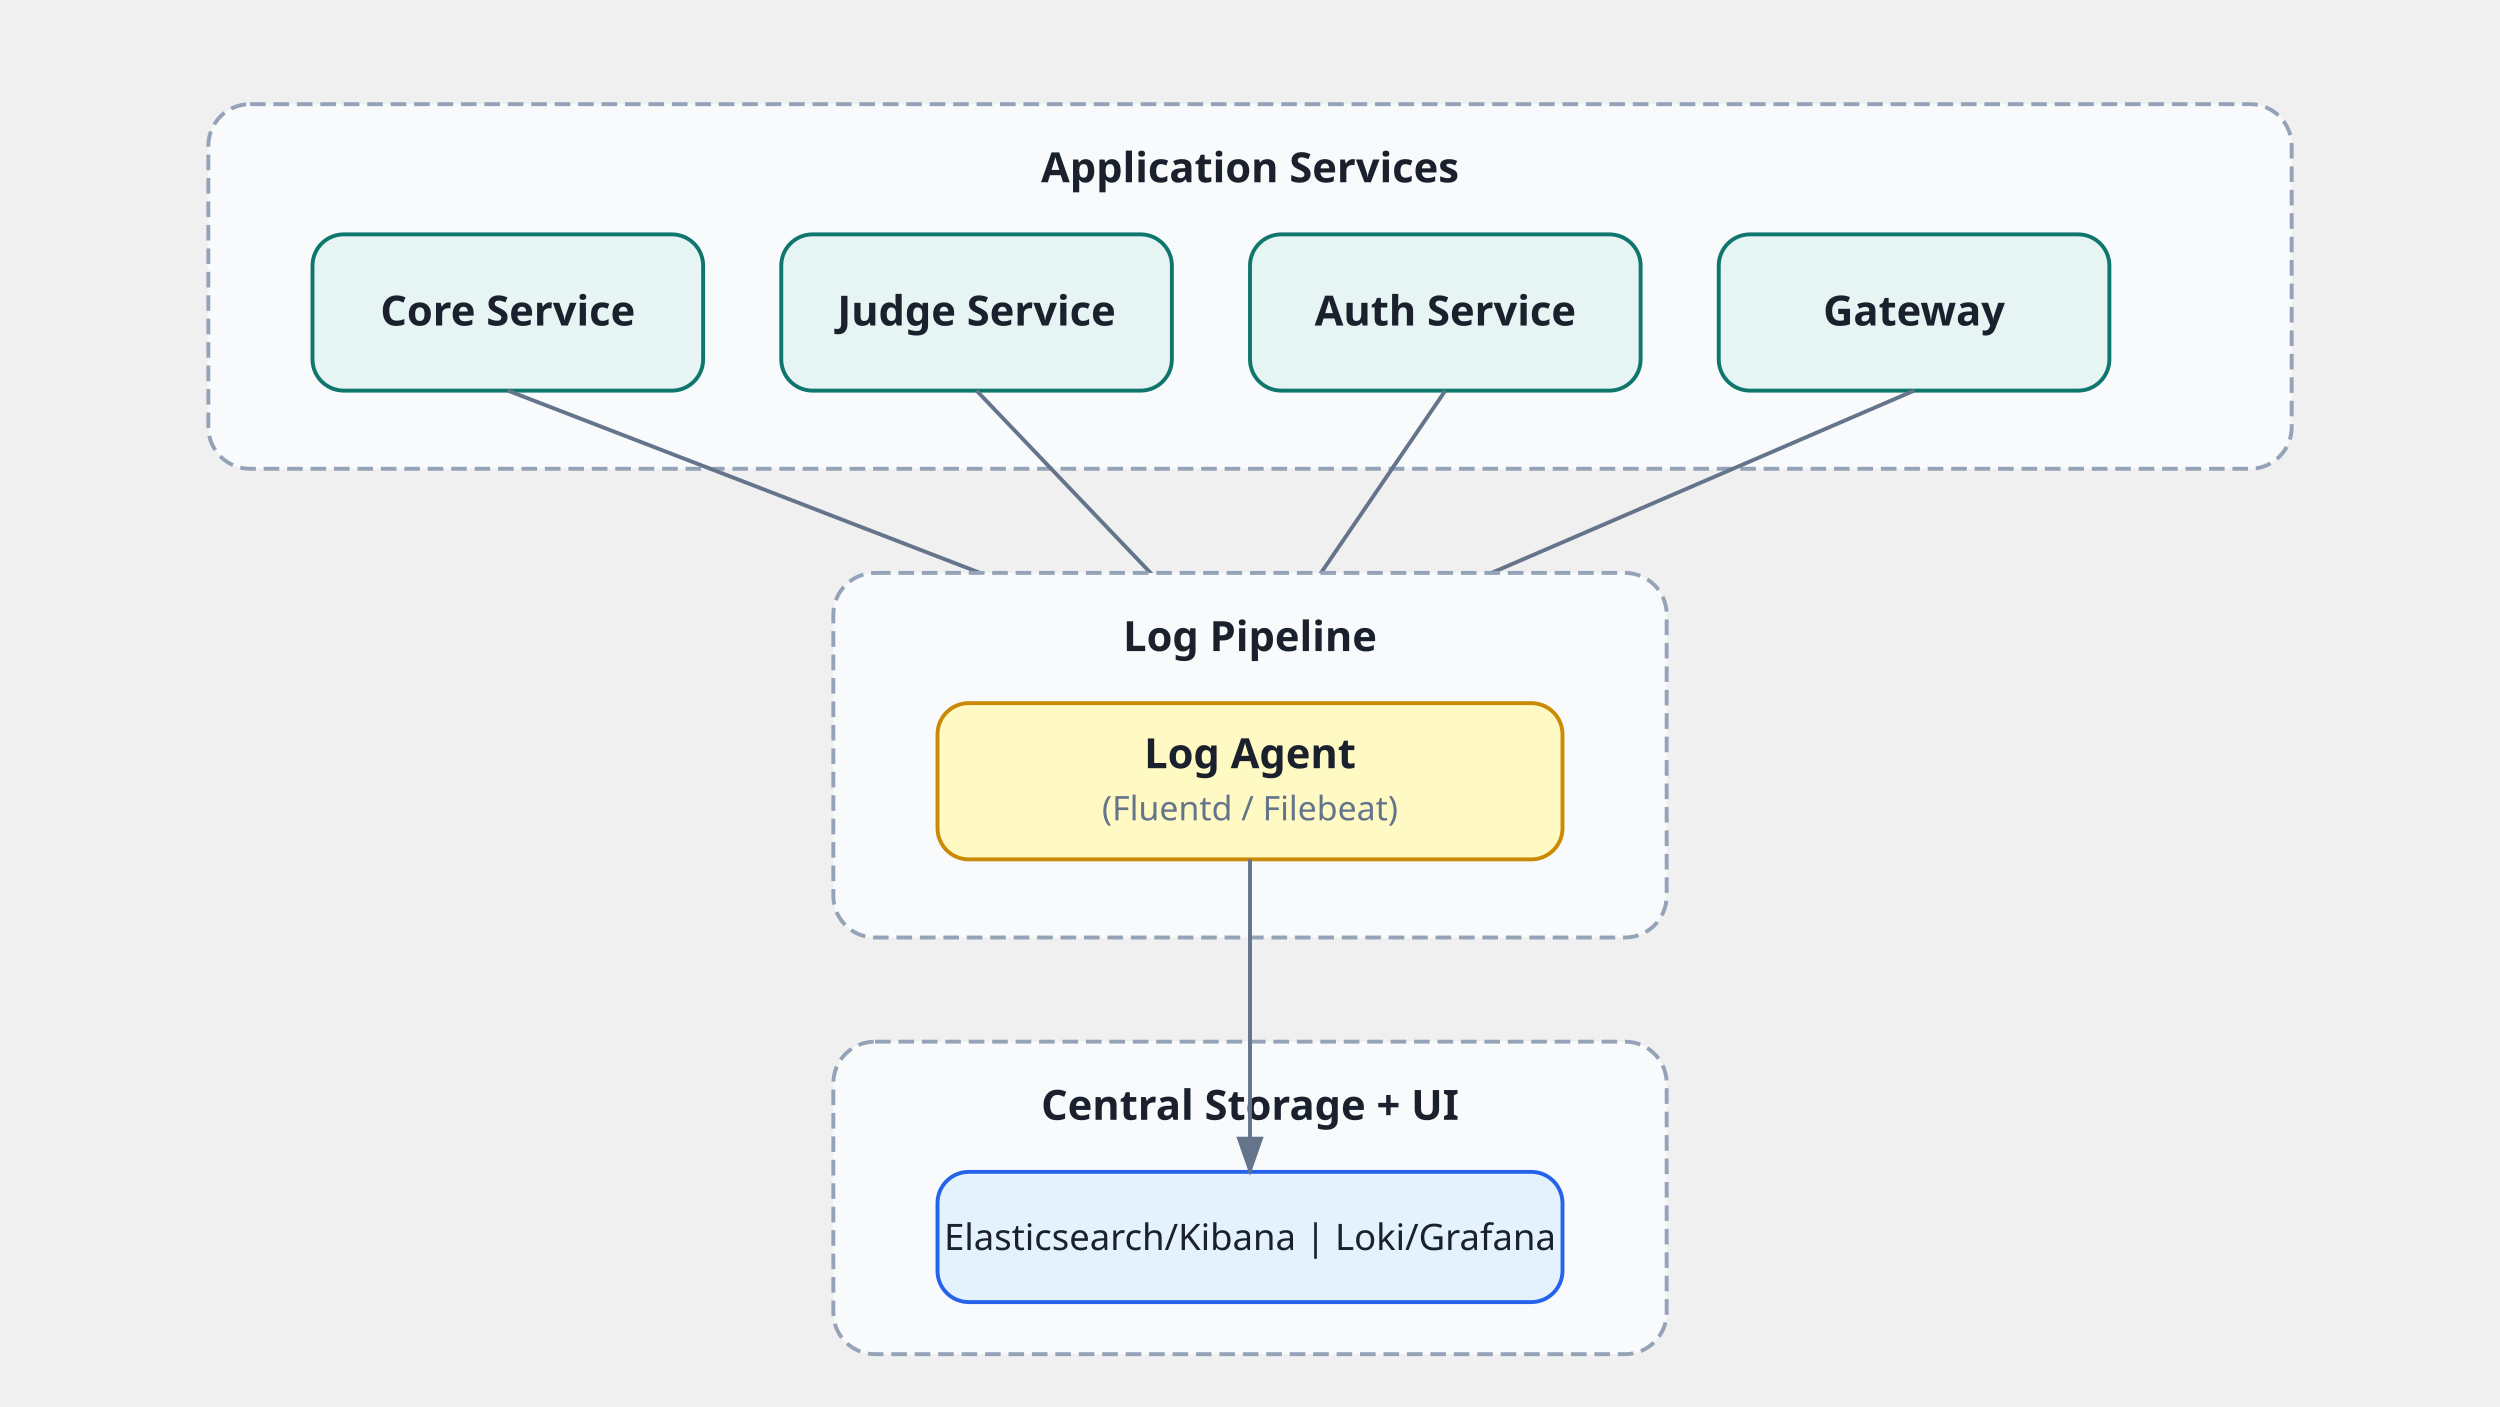
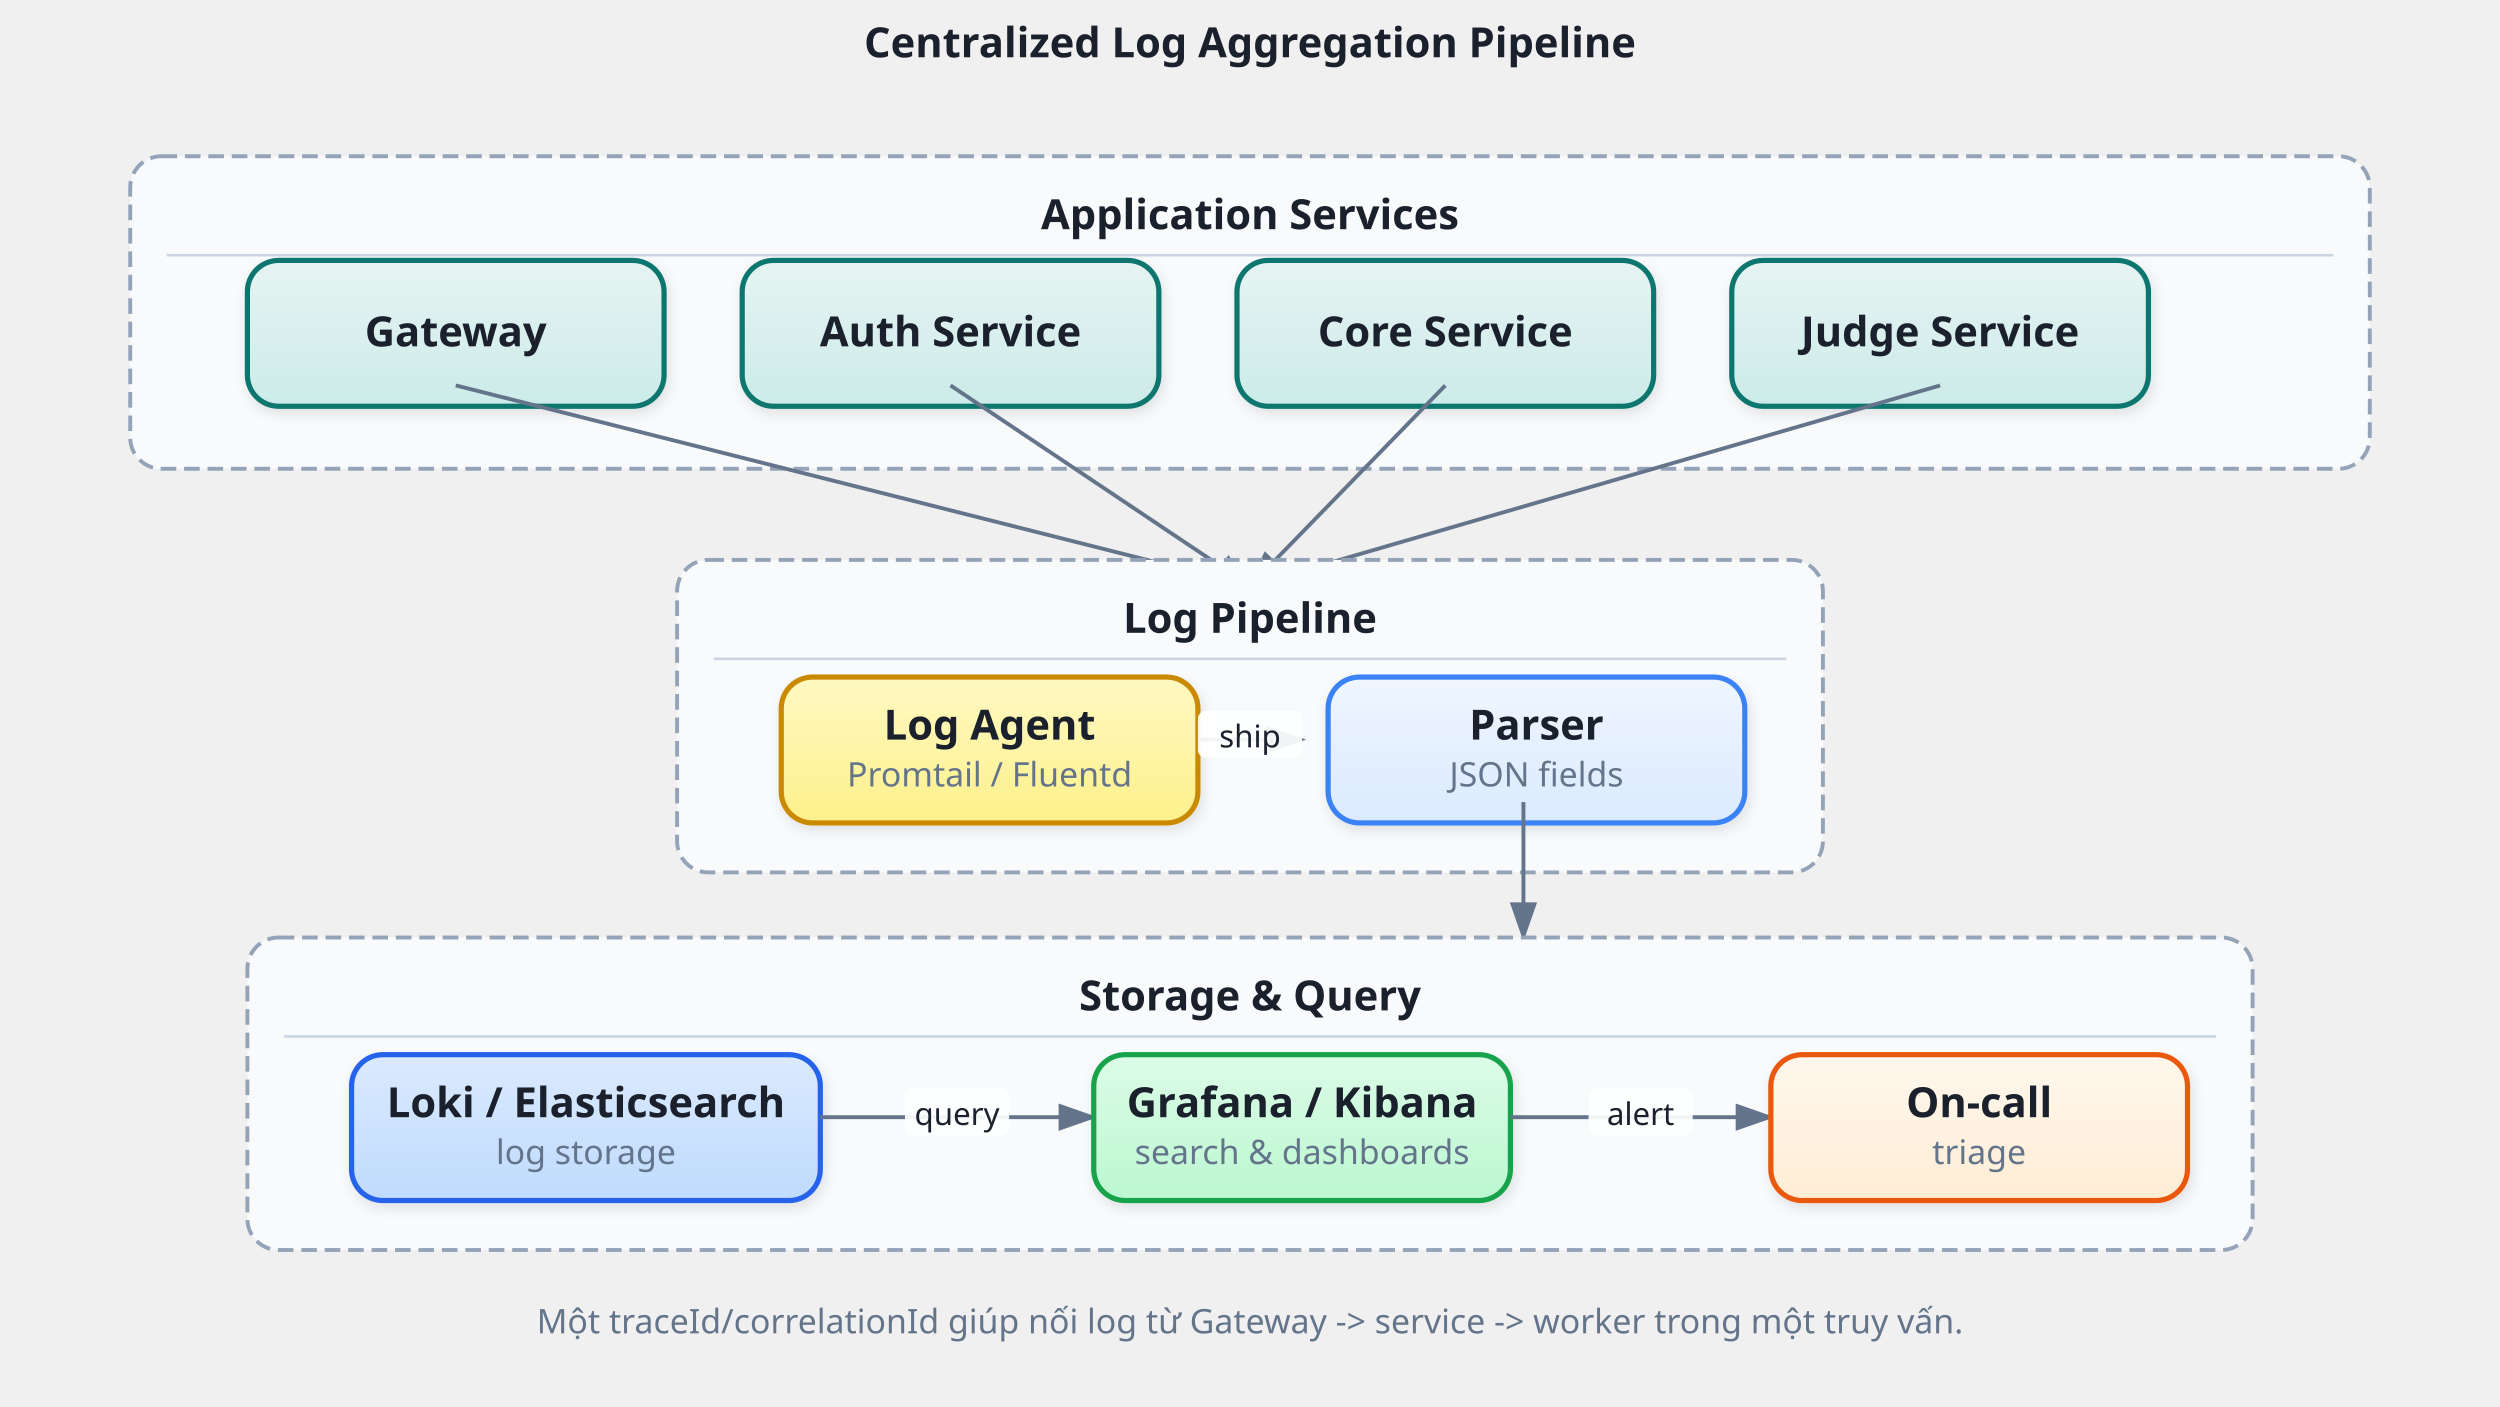
<svg xmlns="http://www.w3.org/2000/svg" viewBox="0 0 960 540" width="100%" height="100%">
  <defs>
    <marker id="arrowhead" markerWidth="10" markerHeight="7" refX="9" refY="3.5" orient="auto">
      <polygon points="0 0, 10 3.5, 0 7" fill="#64748b" />
    </marker>
+     <marker id="arrowhead-danger" markerWidth="10" markerHeight="7" refX="9" refY="3.5" orient="auto">
+       <polygon points="0 0, 10 3.5, 0 7" fill="#dc2626" />
+     </marker>
+     <filter id="shadow" x="-4%" y="-4%" width="108%" height="116%">
+       <feDropShadow dx="1" dy="2" stdDeviation="2.5" flood-color="#0000001a" />
+     </filter>
+     <linearGradient id="grad-service" x1="0" y1="0" x2="0" y2="1">
+       <stop offset="0%" stop-color="#e6f4f3" />
+       <stop offset="100%" stop-color="#ccebe8" />
+     </linearGradient>
+     <linearGradient id="grad-storage" x1="0" y1="0" x2="0" y2="1">
+       <stop offset="0%" stop-color="#dbeafe" />
+       <stop offset="100%" stop-color="#bfdbfe" />
+     </linearGradient>
+     <linearGradient id="grad-event" x1="0" y1="0" x2="0" y2="1">
+       <stop offset="0%" stop-color="#fef9c3" />
+       <stop offset="100%" stop-color="#fef08a" />
+     </linearGradient>
+     <linearGradient id="grad-success" x1="0" y1="0" x2="0" y2="1">
+       <stop offset="0%" stop-color="#dcfce7" />
+       <stop offset="100%" stop-color="#bbf7d0" />
+     </linearGradient>
+     <linearGradient id="grad-danger" x1="0" y1="0" x2="0" y2="1">
+       <stop offset="0%" stop-color="#fee2e2" />
+       <stop offset="100%" stop-color="#fecaca" />
+     </linearGradient>
+     <linearGradient id="grad-warning" x1="0" y1="0" x2="0" y2="1">
+       <stop offset="0%" stop-color="#fff7ed" />
+       <stop offset="100%" stop-color="#ffedd5" />
+     </linearGradient>
+     <linearGradient id="grad-info" x1="0" y1="0" x2="0" y2="1">
+       <stop offset="0%" stop-color="#eff6ff" />
+       <stop offset="100%" stop-color="#dbeafe" />
+     </linearGradient>
+     <linearGradient id="grad-highlight" x1="0" y1="0" x2="0" y2="1">
+       <stop offset="0%" stop-color="#f5f3ff" />
+       <stop offset="100%" stop-color="#ede9fe" />
+     </linearGradient>
+     <linearGradient id="grad-legacy" x1="0" y1="0" x2="0" y2="1">
+       <stop offset="0%" stop-color="#f3f4f6" />
+       <stop offset="100%" stop-color="#e5e7eb" />
+     </linearGradient>
  </defs>
  <style>
-     text { font-family: 'Segoe UI', system-ui, -apple-system, sans-serif; font-size: 14px; fill: #1a202c; }
-     .title { font-weight: bold; font-size: 16px; }
+     text {
+       font-family: 'Segoe UI', system-ui, -apple-system, sans-serif;
+       font-size: 14px;
+       fill: #1a202c;
+     }
+     .title { font-weight: 600; font-size: 16px; }
+     .small { font-size: 12px; }
    .subtitle { font-size: 13px; fill: #64748b; }
+     .mono { font-family: 'Consolas', 'DejaVu Sans Mono', monospace; font-size: 12px; }
+ 
    .cluster { fill: #f8fafc; stroke: #94a3b8; stroke-width: 1.5; stroke-dasharray: 6 3; }
-     .service { fill: #e6f4f3; stroke: #0f766e; stroke-width: 1.5; }
-     .pipeline { fill: #FFF9C4; stroke: #ca8a04; stroke-width: 1.5; }
-     .storage { fill: #E3F2FD; stroke: #2563eb; stroke-width: 1.5; }
-     .logs { fill: #E8F5E9; stroke: #16a34a; stroke-width: 1.5; }
-     .metrics { fill: #E3F2FD; stroke: #2563eb; stroke-width: 1.5; }
-     .traces { fill: #FFF9C4; stroke: #ca8a04; stroke-width: 1.5; }
-     .bad { fill: #FFCDD2; stroke: #c62828; stroke-width: 1.5; }
-     .good { fill: #E8F5E9; stroke: #16a34a; stroke-width: 1.5; }
-     .sli { fill: #E8F5E9; stroke: #16a34a; stroke-width: 1.5; }
-     .slo { fill: #FFF9C4; stroke: #ca8a04; stroke-width: 1.5; }
-     .sla { fill: #FFCDD2; stroke: #c62828; stroke-width: 1.5; }
-     .arrow { stroke: #64748b; stroke-width: 1.5; fill: none; marker-end: url(#arrowhead); }
-     .step { fill: #ffffff; stroke: #94a3b8; stroke-width: 1.5; }
+     .service { fill: url(#grad-service); stroke: #0f766e; stroke-width: 2.0; filter: url(#shadow); }
+     .storage { fill: url(#grad-storage); stroke: #2563eb; stroke-width: 2.0; filter: url(#shadow); }
+     .event   { fill: url(#grad-event);   stroke: #ca8a04;   stroke-width: 2.0; filter: url(#shadow); }
+     .success { fill: url(#grad-success); stroke: #16a34a; stroke-width: 2.0; filter: url(#shadow); }
+     .danger  { fill: url(#grad-danger);  stroke: #dc2626;  stroke-width: 2.0; filter: url(#shadow); }
+     .warning { fill: url(#grad-warning); stroke: #ea580c; stroke-width: 2.0; filter: url(#shadow); }
+     .info    { fill: url(#grad-info);    stroke: #3b82f6;    stroke-width: 2.0; filter: url(#shadow); }
+     .highlight { fill: url(#grad-highlight); stroke: #7c3aed; stroke-width: 2.0; filter: url(#shadow); }
+     .legacy  { fill: url(#grad-legacy);  stroke: #9ca3af;  stroke-width: 1.5; filter: url(#shadow); }
+     .note    { fill: #ffffff;    stroke: #cbd5e1;   stroke-width: 1.5; filter: url(#shadow); }
+     .step    { fill: #ffffff;    stroke: #94a3b8;         stroke-width: 1.5; filter: url(#shadow); }
+ 
+     .service-flat { fill: #e6f4f3; stroke: #0f766e; stroke-width: 1.5; }
+     .storage-flat { fill: #dbeafe; stroke: #2563eb; stroke-width: 1.5; }
+     .event-flat   { fill: #fef9c3;   stroke: #ca8a04;   stroke-width: 1.5; }
+ 
+     .arrow {
+       stroke: #64748b; stroke-width: 1.5; fill: none;
+       marker-end: url(#arrowhead);
+     }
+     .arrow-dashed {
+       stroke: #64748b; stroke-width: 1.5; fill: none;
+       stroke-dasharray: 6 3; marker-end: url(#arrowhead);
+     }
+     .arrow-danger {
+       stroke: #dc2626; stroke-width: 2.0; fill: none;
+       marker-end: url(#arrowhead-danger);
+     }
+     .arrow-bg { fill: #ffffff; opacity: 0.92; }
+     .lifeline {
+       stroke: #94a3b8; stroke-width: 1.0;
+       stroke-dasharray: 4 3; fill: none;
+     }
+     .separator {
+       stroke: #cbd5e1; stroke-width: 1.0;
+     }
  </style>
-   <rect x="80" y="40" width="800" height="140" rx="16" class="cluster" />
-   <text x="480" y="70" text-anchor="middle" class="title">Application Services</text>
-   <rect x="120" y="90" width="150" height="60" rx="12" class="service" />
-   <text x="195" y="125" text-anchor="middle" class="title">Core Service</text>
-   <path d="M 195 150 L 480 260" class="arrow" />
-   <rect x="300" y="90" width="150" height="60" rx="12" class="service" />
-   <text x="375" y="125" text-anchor="middle" class="title">Judge Service</text>
-   <path d="M 375 150 L 480 260" class="arrow" />
-   <rect x="480" y="90" width="150" height="60" rx="12" class="service" />
-   <text x="555" y="125" text-anchor="middle" class="title">Auth Service</text>
-   <path d="M 555 150 L 480 260" class="arrow" />
-   <rect x="660" y="90" width="150" height="60" rx="12" class="service" />
-   <text x="735" y="125" text-anchor="middle" class="title">Gateway</text>
-   <path d="M 735 150 L 480 260" class="arrow" />
-   <rect x="320" y="220" width="320" height="140" rx="16" class="cluster" />
-   <text x="480" y="250" text-anchor="middle" class="title">Log Pipeline</text>
-   <rect x="360" y="270" width="240" height="60" rx="12" class="pipeline" />
-   <text x="480" y="295" text-anchor="middle" class="title">Log Agent</text>
-   <text x="480" y="315" text-anchor="middle" class="subtitle">(Fluentd / Filebeat)</text>
-   <rect x="320" y="400" width="320" height="120" rx="16" class="cluster" />
-   <text x="480" y="430" text-anchor="middle" class="title">Central Storage + UI</text>
-   <rect x="360" y="450" width="240" height="50" rx="12" class="storage" />
-   <text x="480" y="480" text-anchor="middle" class="">Elasticsearch/Kibana | Loki/Grafana</text>
-   <path d="M 480 330 L 480 450" class="arrow" />
+   <text x="480" y="22" text-anchor="middle" class="title">Centralized Log Aggregation Pipeline</text>
+   <rect x="50" y="60" width="860" height="120" rx="12" class="cluster" />
+   <text x="480.0" y="88" text-anchor="middle" class="title">Application Services</text>
+   <line x1="64" y1="98" x2="896" y2="98" class="separator" />
+   <rect x="95" y="100" width="160" height="56" rx="12" class="service" />
+   <text x="175.0" y="133.0" text-anchor="middle" class="title">Gateway</text>
+   <path d="M 175 148 L 480 225" class="arrow" />
+   <rect x="285" y="100" width="160" height="56" rx="12" class="service" />
+   <text x="365.0" y="133.0" text-anchor="middle" class="title">Auth Service</text>
+   <path d="M 365 148 L 480 225" class="arrow" />
+   <rect x="475" y="100" width="160" height="56" rx="12" class="service" />
+   <text x="555.0" y="133.0" text-anchor="middle" class="title">Core Service</text>
+   <path d="M 555 148 L 480 225" class="arrow" />
+   <rect x="665" y="100" width="160" height="56" rx="12" class="service" />
+   <text x="745.0" y="133.0" text-anchor="middle" class="title">Judge Service</text>
+   <path d="M 745 148 L 480 225" class="arrow" />
+   <rect x="260" y="215" width="440" height="120" rx="12" class="cluster" />
+   <text x="480.0" y="243" text-anchor="middle" class="title">Log Pipeline</text>
+   <line x1="274" y1="253" x2="686" y2="253" class="separator" />
+   <rect x="300" y="260" width="160" height="56" rx="12" class="event" />
+   <text x="380.0" y="284.0" text-anchor="middle" class="title">Log Agent</text>
+   <text x="380.0" y="302.0" text-anchor="middle" class="subtitle">Promtail / Fluentd</text>
+   <path d="M 460 284 L 500 284" class="arrow" />
+   <rect x="460.0" y="273.0" width="40" height="18" rx="3" class="arrow-bg" />
+   <text x="480.0" y="287.0" text-anchor="middle" class="small" fill="#475569">ship</text>
+   <rect x="510" y="260" width="160" height="56" rx="12" class="info" />
+   <text x="590.0" y="284.0" text-anchor="middle" class="title">Parser</text>
+   <text x="590.0" y="302.0" text-anchor="middle" class="subtitle">JSON fields</text>
+   <path d="M 585 308 L 585 360" class="arrow" />
+   <rect x="95" y="360" width="770" height="120" rx="12" class="cluster" />
+   <text x="480.0" y="388" text-anchor="middle" class="title">Storage &amp; Query</text>
+   <line x1="109" y1="398" x2="851" y2="398" class="separator" />
+   <rect x="135" y="405" width="180" height="56" rx="12" class="storage" />
+   <text x="225.0" y="429.0" text-anchor="middle" class="title">Loki / Elasticsearch</text>
+   <text x="225.0" y="447.0" text-anchor="middle" class="subtitle">log storage</text>
+   <path d="M 315 429 L 420 429" class="arrow" />
+   <rect x="347.5" y="418.0" width="40" height="18" rx="3" class="arrow-bg" />
+   <text x="367.5" y="432.0" text-anchor="middle" class="small" fill="#475569">query</text>
+   <rect x="420" y="405" width="160" height="56" rx="12" class="success" />
+   <text x="500.0" y="429.0" text-anchor="middle" class="title">Grafana / Kibana</text>
+   <text x="500.0" y="447.0" text-anchor="middle" class="subtitle">search &amp; dashboards</text>
+   <path d="M 580 429 L 680 429" class="arrow" />
+   <rect x="610.0" y="418.0" width="40" height="18" rx="3" class="arrow-bg" />
+   <text x="630.0" y="432.0" text-anchor="middle" class="small" fill="#475569">alert</text>
+   <rect x="680" y="405" width="160" height="56" rx="12" class="warning" />
+   <text x="760.0" y="429.0" text-anchor="middle" class="title">On-call</text>
+   <text x="760.0" y="447.0" text-anchor="middle" class="subtitle">triage</text>
+   <text x="480" y="512" text-anchor="middle" class="subtitle">Một traceId/correlationId giúp nối log từ Gateway -&gt; service -&gt; worker trong một truy vấn.</text>
</svg>
